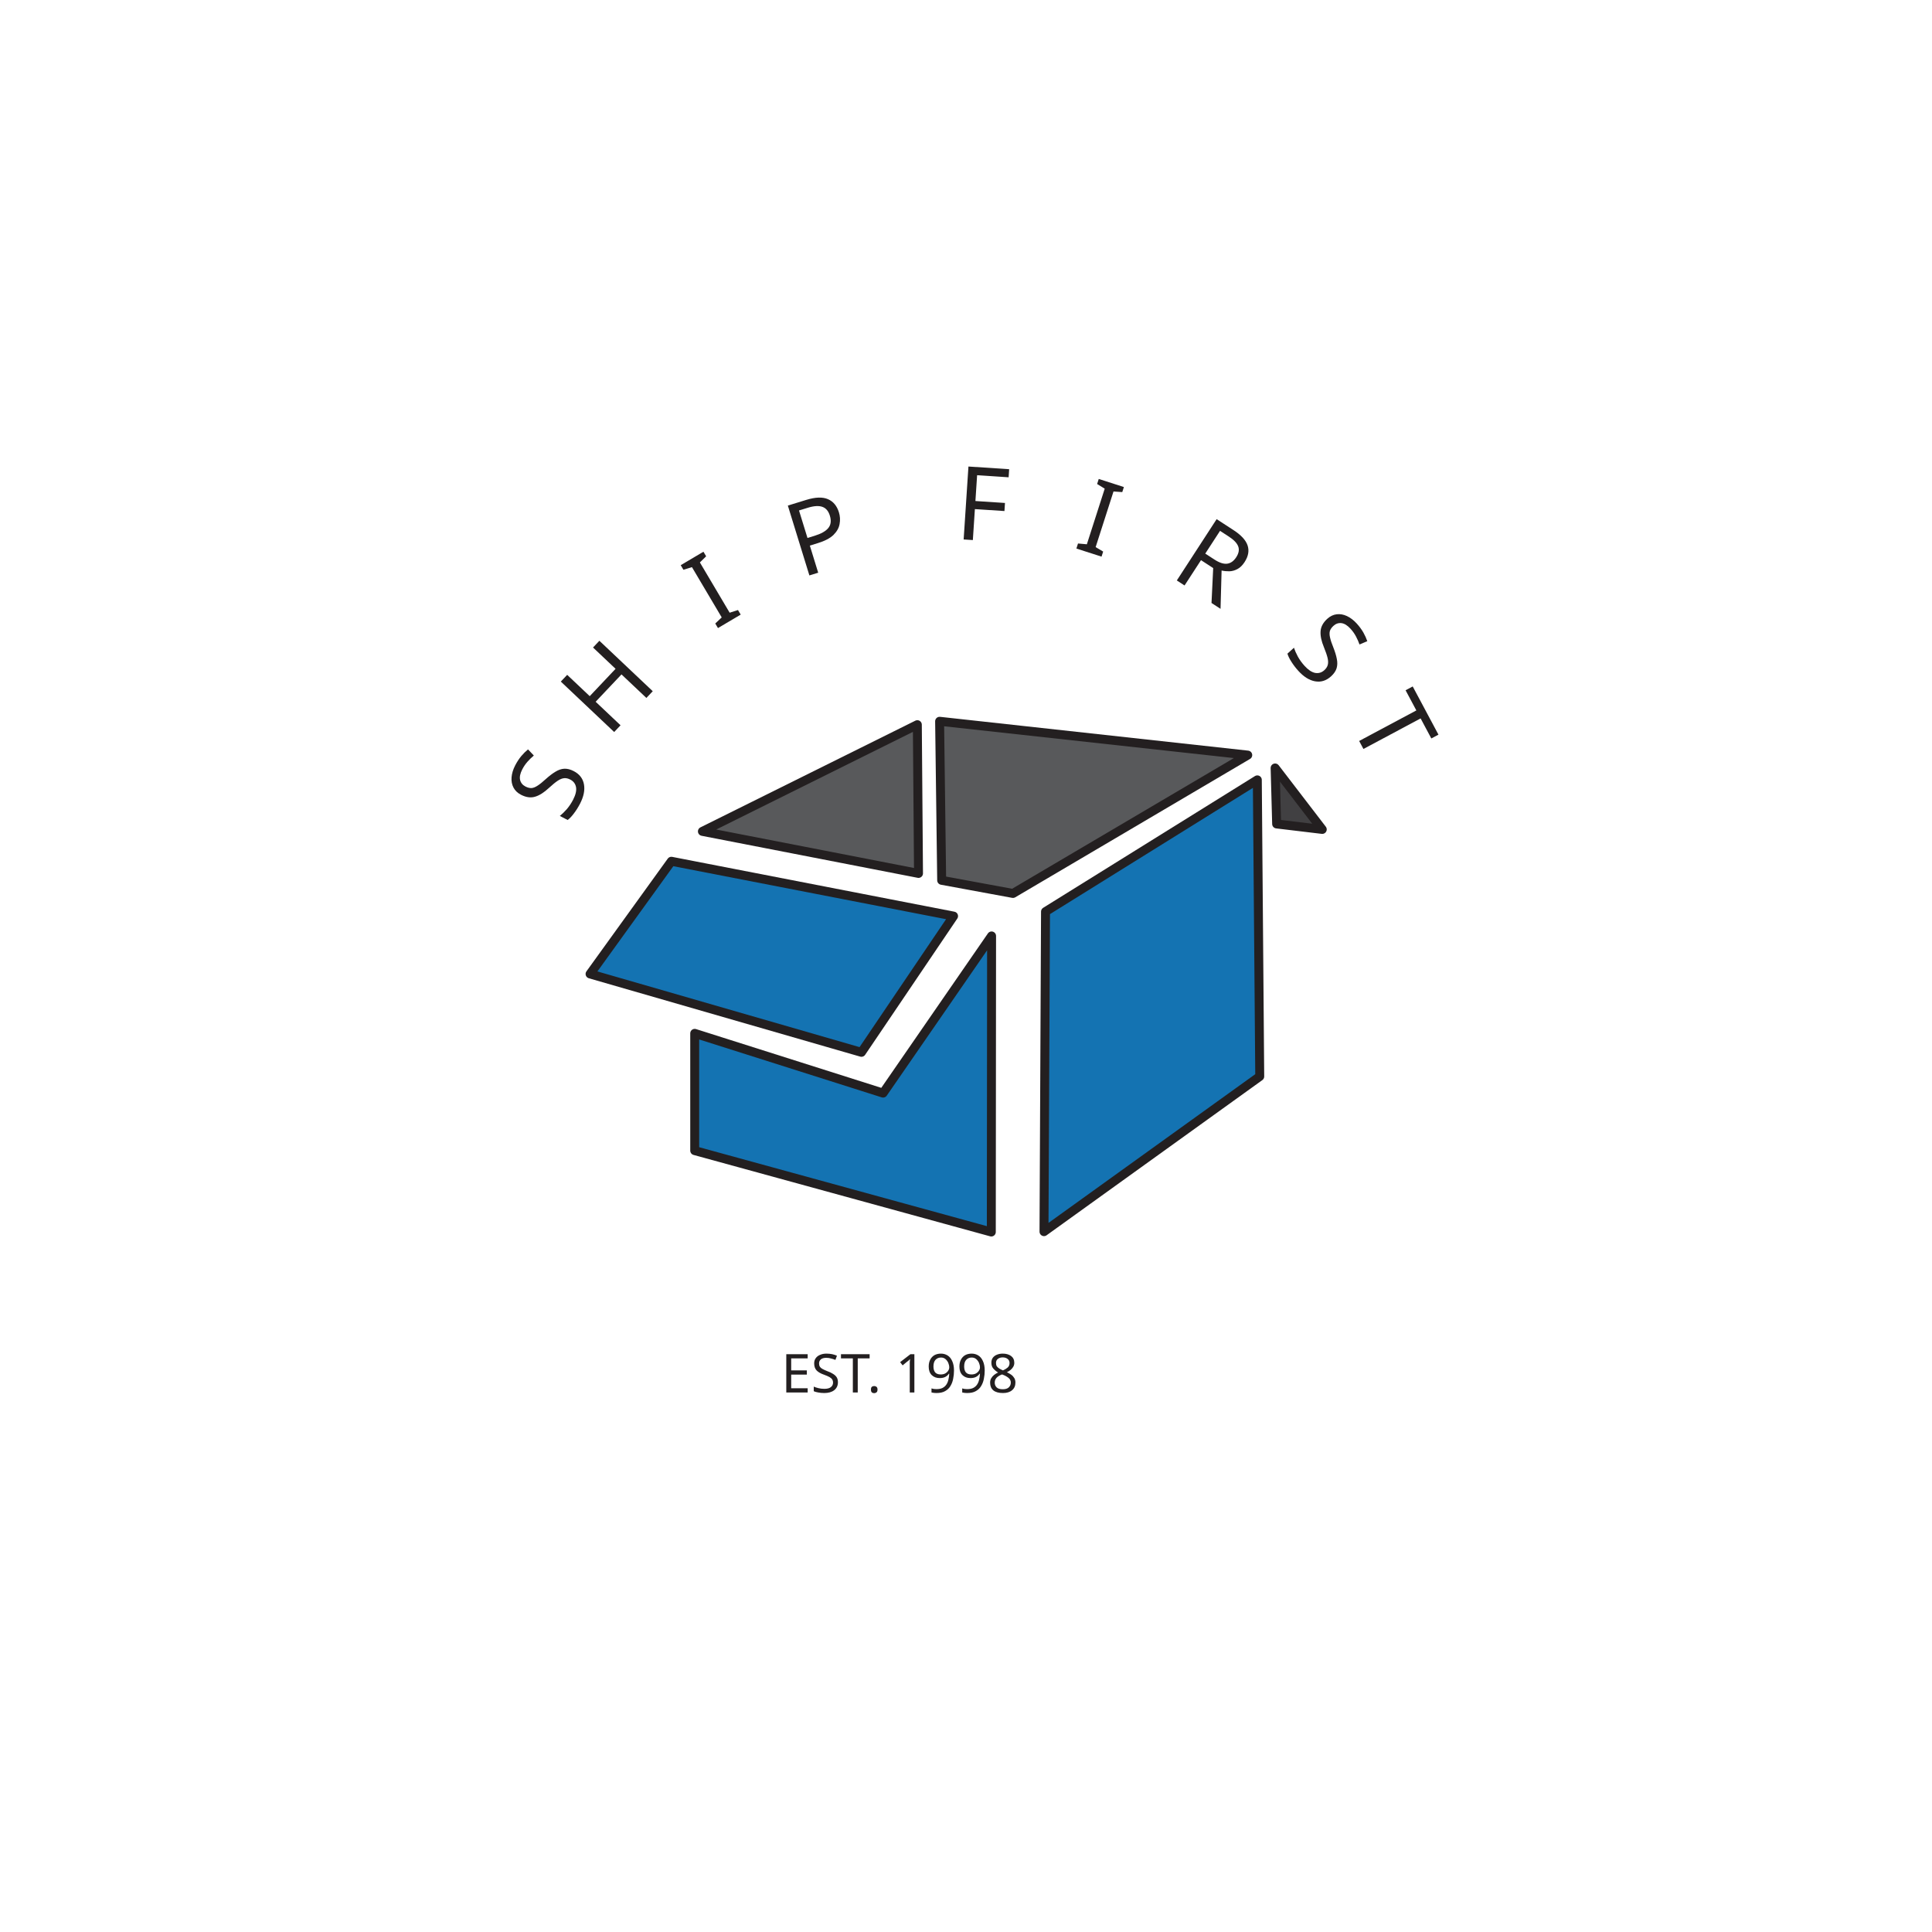
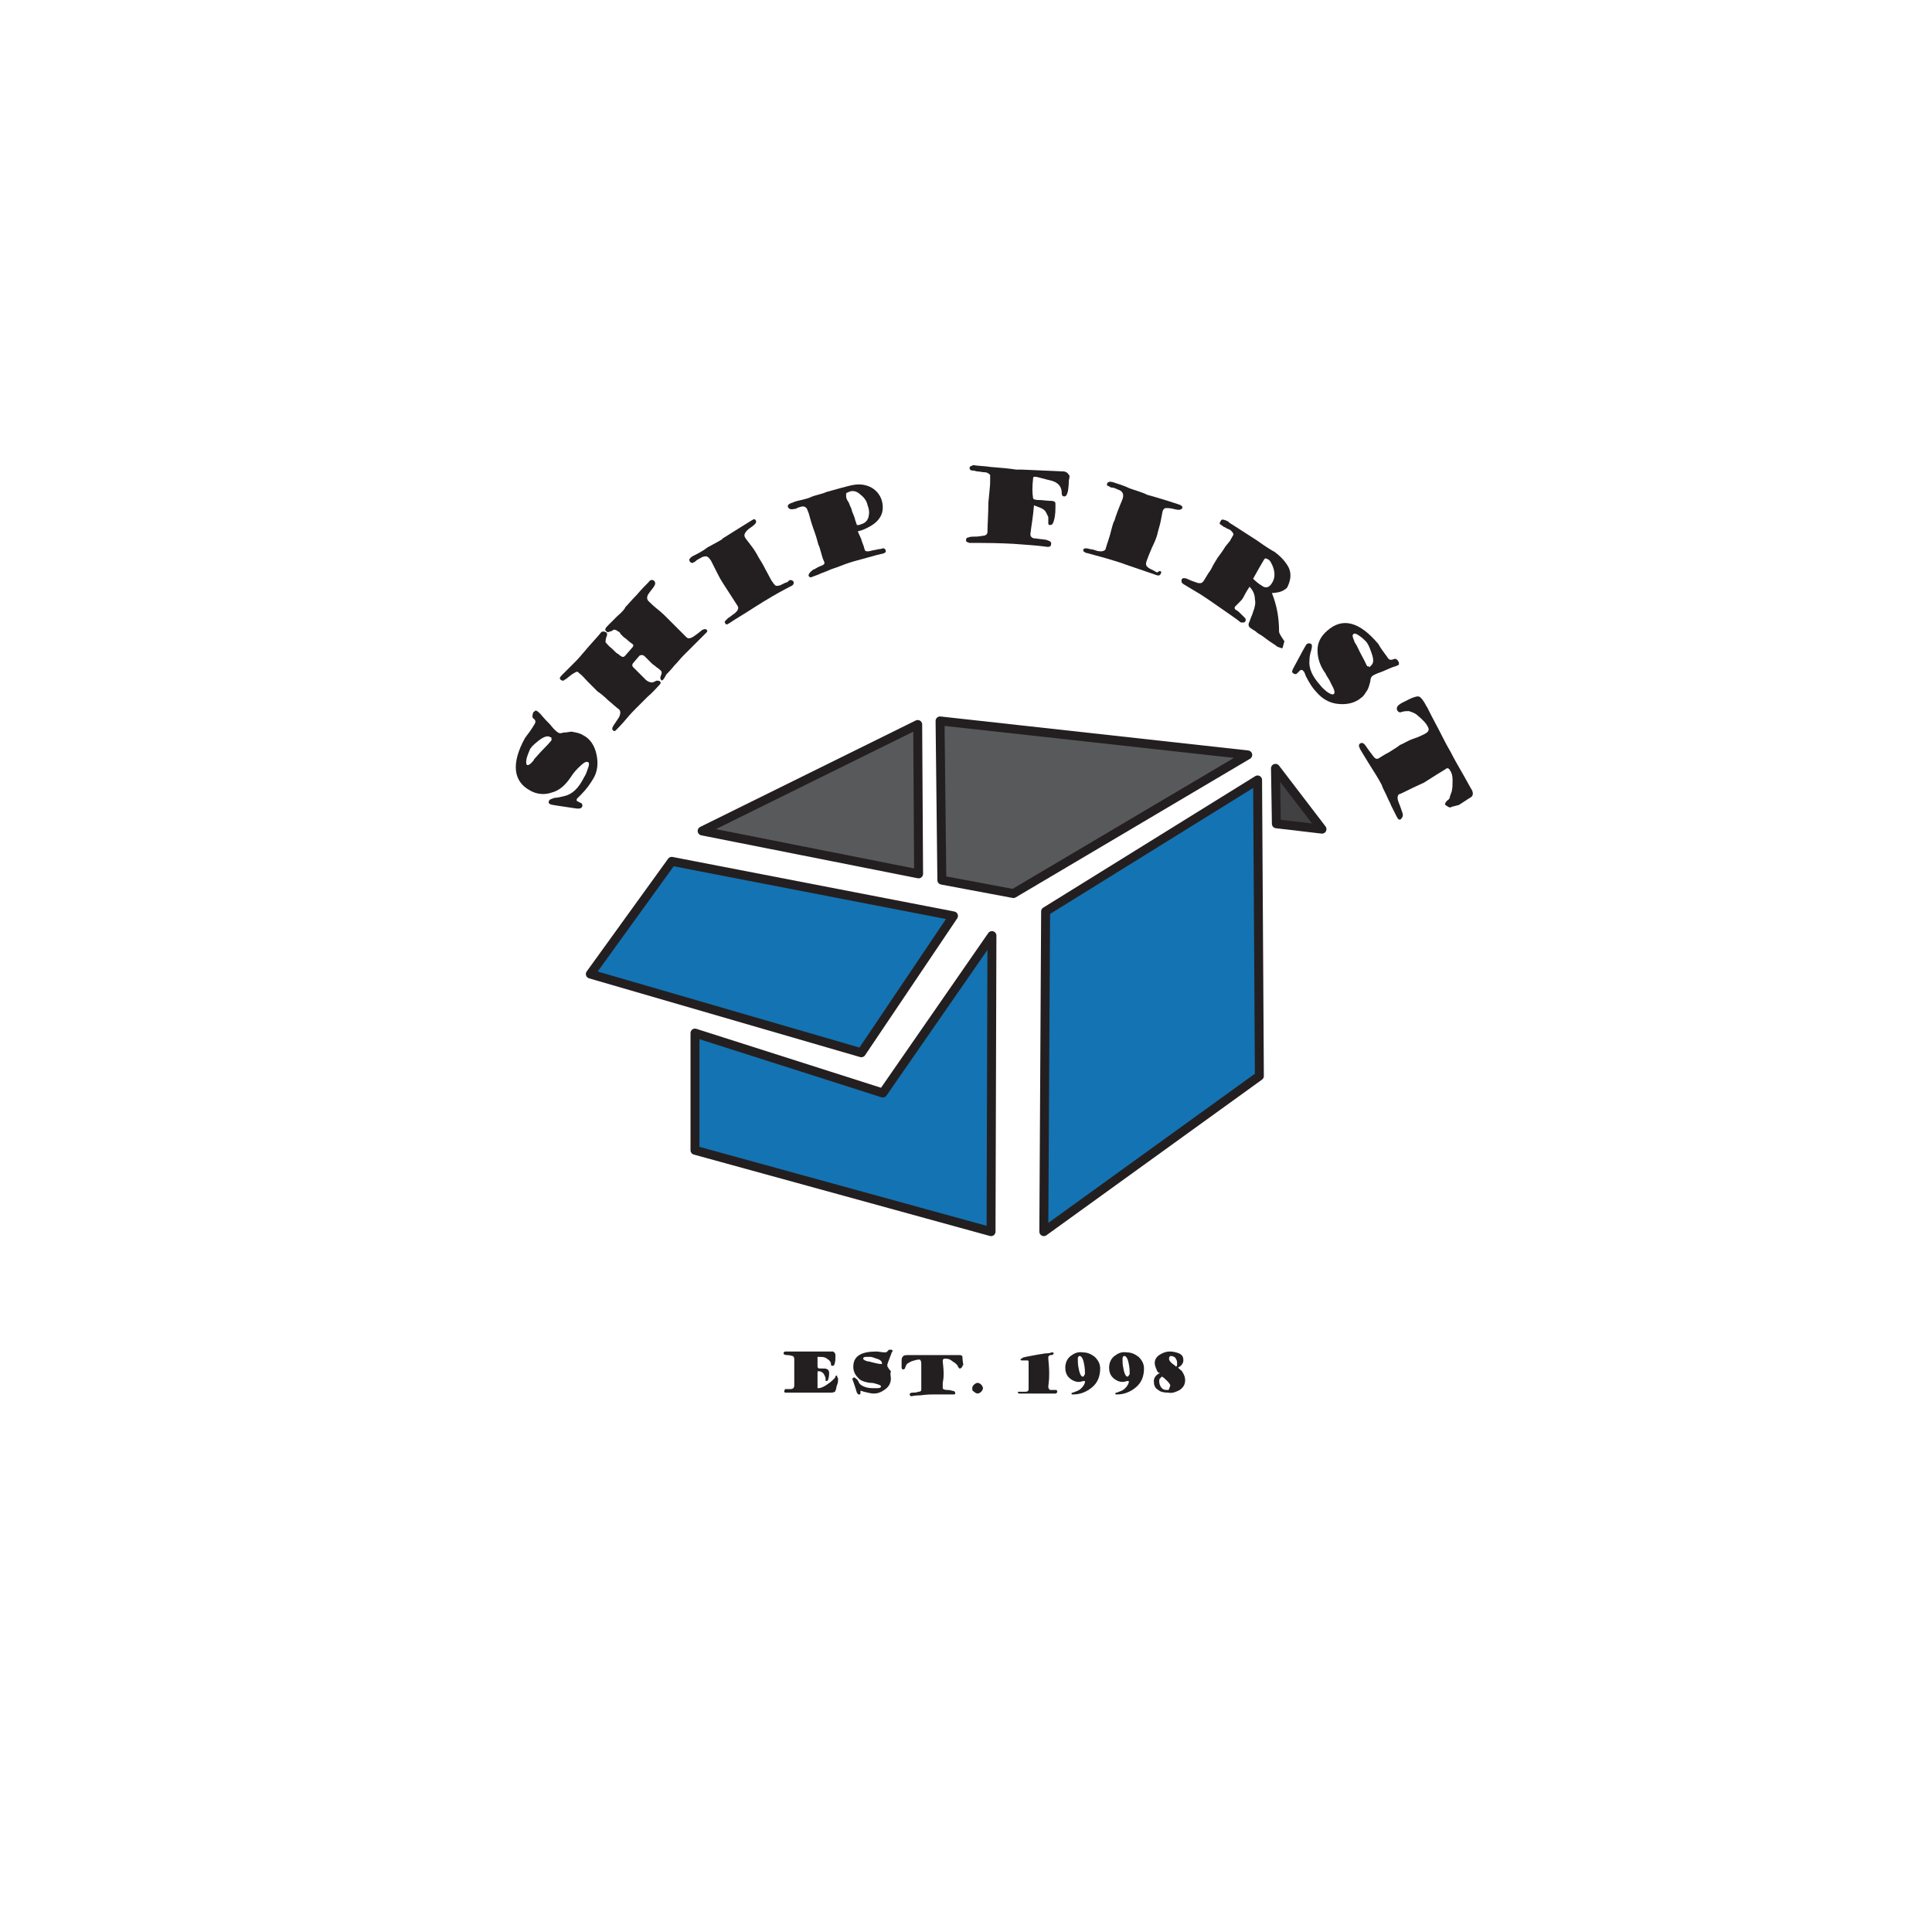
- <svg xmlns="http://www.w3.org/2000/svg" id="Layer_1" data-name="Layer 1" viewBox="0 0 216 216">
-   <defs>
-     <style>.cls-1{fill:#1473b2;}.cls-1,.cls-2,.cls-3{stroke:#231f20;stroke-linecap:round;stroke-linejoin:round;}.cls-2{fill:#58595b;}.cls-3{fill:#414042;}.cls-4{font-size:11.44px;}.cls-4,.cls-5{fill:#231f20;font-family:GoudyStout, Goudy Stout;}.cls-5{font-size:6px;}</style>
-   </defs>
-   <polygon class="cls-1" points="96.31 117.65 65.97 108.89 75.06 96.29 106.61 102.42 96.31 117.65" />
-   <polygon class="cls-1" points="98.73 122.21 110.86 104.64 110.83 137.74 77.67 128.64 77.67 115.53 98.73 122.21" />
-   <polygon class="cls-2" points="139.5 84.42 113.25 99.89 105.28 98.42 105.05 80.64 139.5 84.42" />
-   <polygon class="cls-2" points="102.69 97.65 78.53 92.95 102.56 81.02 102.69 97.65" />
-   <polygon class="cls-1" points="140.84 120.35 116.72 137.7 116.89 101.92 140.57 87.19 140.84 120.35" />
-   <polygon class="cls-3" points="147.83 92.73 142.73 92.12 142.56 85.86 147.83 92.73" />
-   <text class="cls-4" transform="matrix(0.46, -0.89, 0.89, 0.46, 63.45, 92.32)">S</text>
-   <text class="cls-4" transform="matrix(0.69, -0.73, 0.73, 0.69, 67.9, 82.65)">H</text>
-   <text class="cls-4" transform="translate(79.88 70.45) rotate(-30.64)">I</text>
-   <text class="cls-4" transform="translate(89.43 64.66) rotate(-17.14)">P</text>
-   <text class="cls-4" transform="translate(101.31 61.29) rotate(-6.88)"> </text>
-   <text class="cls-4" transform="translate(106.63 60.24) rotate(3.76)">F</text>
-   <text class="cls-4" transform="translate(119.91 61.19) rotate(17.81)">I</text>
-   <text class="cls-4" transform="translate(130.64 64.29) rotate(33.01)">R</text>
-   <text class="cls-4" transform="translate(143.34 72.84) rotate(47.77)">S</text>
-   <text class="cls-4" transform="matrix(0.47, 0.88, -0.88, 0.47, 150.7, 80.49)">T</text>
-   <text class="cls-5" transform="translate(87.33 155.68)">EST. 1998</text>
+ <svg xmlns="http://www.w3.org/2000/svg" version="1.1" id="Layer_1" x="0px" y="0px" viewBox="0 0 216 216" style="enable-background:new 0 0 216 216;" xml:space="preserve">
+   <style type="text/css">
+ 	.st0{fill:#1473B2;stroke:#231F20;stroke-linecap:round;stroke-linejoin:round;}
+ 	.st1{fill:#58595B;stroke:#231F20;stroke-linecap:round;stroke-linejoin:round;}
+ 	.st2{fill:#414042;stroke:#231F20;stroke-linecap:round;stroke-linejoin:round;}
+ 	.st3{enable-background:new    ;}
+ 	.st4{fill:#231F20;}
+ </style>
+   <polygon class="st0" points="96.3,117.7 66,108.9 75.1,96.3 106.6,102.4 " />
+   <polygon class="st0" points="98.7,122.2 110.9,104.6 110.8,137.7 77.7,128.6 77.7,115.5 " />
+   <polygon class="st1" points="139.5,84.4 113.3,99.9 105.3,98.4 105.1,80.6 " />
+   <polygon class="st1" points="102.7,97.7 78.5,92.9 102.6,81 " />
+   <polygon class="st0" points="140.8,120.3 116.7,137.7 116.9,101.9 140.6,87.2 " />
+   <polygon class="st2" points="147.8,92.7 142.7,92.1 142.6,85.9 " />
+   <g class="st3">
+     <path class="st4" d="M65.2,82.2c0.8,0.4,1.3,1.2,1.5,2.2c0.2,1,0.1,1.9-0.4,2.7c-0.3,0.5-0.7,1.1-1.3,1.7c-0.1,0.1-0.3,0.3-0.5,0.5   c0,0.1-0.1,0.2,0,0.2c0,0.1,0.1,0.1,0.1,0.1c0.3,0.2,0.5,0.2,0.4,0.2c0.1,0.1,0.2,0.3,0,0.5c-0.1,0.1-0.2,0.1-0.5,0.1   c-1.9-0.3-2.9-0.4-3-0.5c-0.2-0.1-0.2-0.2-0.1-0.4c0-0.1,0.3-0.2,0.6-0.3c0.3,0,0.7-0.1,1.1-0.2c0.9-0.2,1.6-0.9,2.2-2.1   c0.2-0.3,0.3-0.6,0.4-0.9c0.2-0.5,0.2-0.8,0-0.8c-0.2-0.1-0.5,0.1-1.1,0.7c-0.4,0.4-0.6,0.7-0.8,1c-0.6,0.9-1.3,1.5-2.1,1.7   c-0.8,0.3-1.7,0.2-2.4-0.2c-1.9-1-2.2-3-0.6-5.9c0.3-0.4,0.7-0.9,1.1-1.6c0.1-0.2,0.1-0.4-0.2-0.6c-0.1-0.1-0.1-0.3,0-0.6   c0-0.1,0.1-0.1,0.2-0.2c0.1-0.1,0.2-0.1,0.2,0c0.1,0,0.2,0.1,0.4,0.3c0.1,0.1,0.4,0.5,1.1,1.2c0.4,0.5,0.7,0.8,0.9,0.9   c0.1,0.1,0.3,0.1,0.6,0c0.4,0,0.7-0.1,0.9-0.1C64.5,81.9,64.9,82,65.2,82.2z M61.7,82.5l-0.2-0.1c-0.3-0.2-0.8,0-1.4,0.5   c-0.5,0.4-0.8,0.7-0.9,1c-0.1,0.2-0.2,0.5-0.3,0.8c-0.1,0.4-0.1,0.7,0,0.8c0.1,0.1,0.3,0,0.5-0.2c0.1-0.1,0.3-0.3,0.3-0.4   c0.2-0.2,0.6-0.7,1.2-1.3c0.6-0.6,0.8-0.9,0.8-0.9C61.6,82.6,61.6,82.6,61.7,82.5z" />
+   </g>
+   <g class="st3">
+     <path class="st4" d="M73.8,76.2c0.1,0.1,0.1,0.2-0.1,0.4c-0.3,0.3-0.7,0.8-1.3,1.3c-0.6,0.6-1,1-1.3,1.3c-0.2,0.2-0.6,0.6-1.1,1.2   c-0.5,0.6-0.9,1-1.1,1.2c-0.1,0.1-0.2,0.2-0.3,0.1c-0.2-0.1-0.2-0.3,0-0.6c0.2-0.3,0.4-0.6,0.6-0.9c0.2-0.4,0.2-0.7,0-0.9   c-0.3-0.2-0.7-0.6-1.2-1c-0.5-0.5-0.9-0.8-1.2-1c-0.2-0.2-0.5-0.5-1-1c-0.4-0.4-0.7-0.8-1-1c-0.1-0.1-0.2-0.2-0.3-0.2   c-0.1,0-0.2,0.1-0.4,0.2c-0.2,0.1-0.4,0.3-0.8,0.6c-0.2,0.1-0.3,0.2-0.3,0.2c-0.1,0-0.2,0-0.3-0.1c-0.2-0.1-0.1-0.3,0.1-0.5   c0.2-0.2,0.5-0.5,0.8-0.8s0.6-0.6,0.8-0.8c0.3-0.3,0.8-0.9,1.4-1.6c0.6-0.7,1.1-1.2,1.4-1.6c0.1-0.1,0.2-0.1,0.3-0.1   s0.2,0.1,0.3,0.1c0.1,0.1,0.1,0.3,0,0.5c-0.1,0.3-0.1,0.5-0.1,0.6c0.1,0.1,0.3,0.4,0.7,0.7c0.4,0.4,0.6,0.6,0.7,0.6   c0.2,0.2,0.4,0.3,0.4,0.3c0.2,0.1,0.3,0,0.4-0.1l0.7-0.8c0.2-0.2,0.3-0.4,0.1-0.5c-0.1-0.1-0.3-0.2-0.5-0.4   c-0.2-0.2-0.4-0.3-0.5-0.4c-0.1-0.1-0.2-0.2-0.3-0.3c-0.1-0.2-0.2-0.3-0.3-0.3c-0.2-0.2-0.4-0.2-0.5-0.2c-0.1,0.1-0.3,0.2-0.4,0.2   c-0.2,0.1-0.3,0.1-0.4,0c-0.1-0.1-0.2-0.2-0.1-0.3c0-0.1,0.1-0.2,0.3-0.4c0.1-0.1,0.4-0.4,1-1c0.6-0.5,0.9-0.9,0.9-1   c0.3-0.3,0.7-0.8,1.3-1.4c0.5-0.6,1-1.1,1.3-1.4c0.2-0.3,0.4-0.3,0.6-0.2c0.2,0.2,0.2,0.4,0,0.7c-0.2,0.3-0.4,0.5-0.6,0.8   c-0.2,0.3-0.2,0.6,0,0.8c0.2,0.2,0.5,0.5,1,0.9c0.5,0.4,0.8,0.7,1,0.9c0.2,0.2,0.6,0.6,1.1,1.1c0.5,0.5,0.8,0.8,1.1,1.1   c0.2,0.2,0.3,0.2,0.6,0.1c0.2-0.1,0.5-0.3,1-0.7c0.3-0.3,0.6-0.3,0.7-0.2c0.1,0.1,0.1,0.2,0,0.3c0,0-0.1,0.1-0.3,0.3   c-0.3,0.3-0.7,0.7-1.2,1.2c-0.5,0.5-0.9,0.9-1.2,1.2c-0.2,0.2-0.5,0.6-0.9,1c-0.4,0.5-0.7,0.8-0.9,1C74.2,76,74,76.2,73.9,76   c-0.1-0.1-0.1-0.3,0-0.5c0.1-0.2,0.1-0.4,0-0.5c-0.1-0.1-0.3-0.3-0.5-0.4c-0.2-0.2-0.4-0.3-0.5-0.4c-0.2-0.2-0.5-0.5-0.8-0.8   c-0.2-0.2-0.4-0.2-0.6-0.1L70.9,74c-0.2,0.2-0.3,0.4-0.1,0.6c0.1,0.1,0.3,0.3,0.6,0.6c0.2,0.2,0.5,0.5,0.8,0.8   c0.2,0.2,0.5,0.3,0.7,0.3c0.1,0,0.3-0.1,0.5-0.2C73.6,76.1,73.7,76.1,73.8,76.2z" />
+   </g>
+   <g class="st3">
+     <path class="st4" d="M88.7,65c0.1,0.2,0,0.4-0.2,0.5c-0.8,0.4-1.9,1-3.2,1.8c-0.5,0.3-1.1,0.7-1.9,1.2c-1,0.6-1.6,1-1.9,1.2   c-0.1,0-0.1,0.1-0.2,0.1c-0.1,0-0.2,0-0.2-0.1c-0.1-0.1-0.1-0.2,0-0.3c0,0,0.1-0.1,0.3-0.3c0.2-0.1,0.4-0.3,0.7-0.5   c0.4-0.3,0.5-0.6,0.4-0.8c-0.2-0.3-0.5-0.8-0.9-1.4c-0.4-0.6-0.7-1.1-0.9-1.4c-0.2-0.3-0.6-1.1-1.2-2.3c-0.2-0.3-0.3-0.4-0.5-0.5   c-0.2,0-0.4,0-0.7,0.2c-0.2,0.1-0.4,0.2-0.6,0.4c-0.2,0.1-0.3,0.2-0.4,0.1c-0.1,0-0.2-0.1-0.2-0.2c-0.1-0.1,0-0.3,0.3-0.5   c0.6-0.3,1.2-0.6,1.7-1c1.1-0.6,1.7-0.9,1.7-1c1.6-1,2.7-1.7,3.2-2c0.3-0.2,0.4-0.2,0.5,0c0.1,0.1,0,0.3-0.1,0.4   c0,0-0.2,0.2-0.5,0.4c-0.3,0.2-0.5,0.4-0.6,0.6c-0.1,0.2-0.1,0.3,0,0.5c0,0,0.2,0.3,0.6,0.8c0.4,0.5,0.7,1,0.9,1.4   c0.2,0.3,0.5,0.8,0.8,1.4c0.4,0.7,0.6,1.2,0.8,1.4c0.1,0.2,0.3,0.4,0.4,0.4c0.1,0,0.3,0,0.5-0.1c0,0,0.2-0.1,0.4-0.2   c0.2-0.1,0.4-0.1,0.4-0.2C88.3,64.8,88.5,64.8,88.7,65z" />
+   </g>
+   <g class="st3">
+     <path class="st4" d="M96.3,60.3c0,0.1,0.1,0.3,0.2,0.6c0.1,0.2,0.1,0.4,0.2,0.6c0,0.1,0.2,0.2,0.6,0.1c0.3-0.1,0.6-0.1,0.9-0.2   c0.3,0,0.5-0.1,0.5-0.1c0.2,0,0.3,0.1,0.3,0.2c0.1,0.2,0,0.3-0.3,0.4c-0.1,0-0.9,0.2-2.3,0.6c-0.3,0.1-0.8,0.2-1.4,0.4   c-0.3,0.1-0.6,0.2-1.1,0.4c-0.5,0.2-0.9,0.3-1.1,0.4c-0.2,0.1-0.5,0.2-1,0.4c-0.4,0.2-0.8,0.3-1,0.4c-0.2,0.1-0.4,0-0.4-0.2   c0-0.1,0.1-0.3,0.5-0.6c0.3-0.1,0.5-0.3,0.8-0.4c0.3-0.1,0.4-0.2,0.4-0.2c0.1-0.1,0.1-0.2,0-0.4c-0.1-0.2-0.2-0.5-0.3-0.9   c-0.1-0.4-0.2-0.7-0.3-0.9c-0.1-0.4-0.3-1.1-0.6-1.9s-0.4-1.5-0.6-1.9c-0.1-0.4-0.4-0.6-0.9-0.4c-0.1,0-0.2,0.1-0.3,0.1   c-0.1,0.1-0.2,0.1-0.3,0.1c-0.4,0.1-0.6,0-0.7-0.2c-0.1-0.2,0.1-0.4,0.5-0.5c0.2-0.1,0.5-0.2,1-0.3c0.4-0.1,0.8-0.2,1-0.3   c0.2-0.1,0.5-0.2,0.9-0.3c0.4-0.1,0.7-0.2,0.9-0.3c0.1,0,1-0.3,2.6-0.7c0.8-0.2,1.5-0.2,2.2,0.1c0.7,0.3,1.2,0.9,1.4,1.6   c0.2,0.8,0.1,1.5-0.4,2.1c-0.4,0.5-1.1,0.9-1.9,1.2c-0.1,0-0.3,0.1-0.4,0.1C96,59.6,96.1,59.9,96.3,60.3z M97,56.5   c-0.1-0.5-0.4-0.9-0.8-1.2c-0.4-0.4-0.9-0.5-1.3-0.3c-0.2,0.1-0.3,0.1-0.3,0.2c0,0,0,0.1,0,0.3c0,0.2,0.1,0.4,0.3,0.7   c0.1,0.3,0.2,0.5,0.3,0.7c0,0.1,0.1,0.4,0.2,0.6c0.1,0.3,0.2,0.5,0.2,0.6c0,0.1,0.1,0.2,0.1,0.3c0,0.1,0.1,0.2,0.1,0.3   c0.2,0,0.3,0,0.5-0.1c0.4-0.1,0.7-0.4,0.8-0.8C97.2,57.4,97.2,57,97,56.5z" />
+   </g>
+   <g class="st3">
+     <path class="st4" d="M119.5,53.7c0,0.1,0,0.5-0.1,1.2c-0.1,0.4-0.2,0.6-0.4,0.6c-0.2,0-0.3-0.1-0.3-0.4c0-0.7-0.4-1.2-1.3-1.4   c-0.5-0.1-0.7-0.2-0.8-0.2c-0.4-0.1-0.7-0.2-0.9-0.2c-0.1,0-0.2,0-0.2,0.2c-0.1,0.9-0.1,1.6,0,2.2c0,0.1,0.2,0.2,0.6,0.2   c0.5,0,0.9,0.1,1.5,0.1c0.2,0,0.4,0.1,0.4,0.3c0,0,0,0.2,0,0.5c0,0.7-0.1,1.2-0.2,1.5c-0.1,0.3-0.2,0.4-0.4,0.4   c-0.2,0-0.2-0.1-0.2-0.3c0-0.2,0-0.4,0-0.6c-0.2-0.4-0.3-0.7-0.5-0.8c-0.2-0.2-0.6-0.3-1.1-0.5c-0.1,1.3-0.3,2.3-0.4,3.2   c0,0.1,0,0.3,0.2,0.4c0.1,0.1,0.3,0.1,0.4,0.1c0.6,0.1,1.1,0.1,1.3,0.2c0.3,0.1,0.5,0.2,0.4,0.5c0,0.2-0.2,0.3-0.7,0.2   c-0.8-0.1-2-0.2-3.5-0.3c-0.2,0-1.5-0.1-3.8-0.1c-0.1,0-0.2,0-0.6,0c-0.3,0-0.5,0-0.5,0c-0.1,0-0.2-0.1-0.3-0.1   c-0.1-0.1-0.1-0.1-0.1-0.2c0-0.2,0.1-0.3,0.2-0.3c0.1,0,0.2-0.1,0.5-0.1c0.3,0,0.7,0,1.2-0.1c0.3,0,0.5-0.2,0.5-0.4   c0-0.9,0.1-2,0.1-3.3c0.1-1.1,0.2-1.9,0.2-2.3c0-0.4,0-0.7,0-0.8c-0.1-0.1-0.3-0.3-0.6-0.3c-0.3,0-0.6-0.1-0.9-0.1   c-0.3-0.1-0.5-0.1-0.6-0.1c-0.2-0.1-0.2-0.2-0.2-0.3c0-0.1,0.1-0.2,0.2-0.2c0.1,0,0.1-0.1,0.2-0.1c0.6,0.1,1.3,0.1,1.9,0.2   c1.3,0.1,2.3,0.2,2.9,0.3c0.2,0,0.4,0,0.6,0l4.6,0.2c0.4,0,0.6,0.2,0.7,0.4C119.6,53.1,119.6,53.3,119.5,53.7z" />
+   </g>
+   <g class="st3">
+     <path class="st4" d="M129.8,64.1c-0.1,0.2-0.2,0.3-0.5,0.2c-0.9-0.3-2-0.7-3.5-1.2c-0.5-0.2-1.2-0.4-2.2-0.7   c-1.1-0.3-1.8-0.5-2.2-0.6c-0.1,0-0.1-0.1-0.2-0.1c-0.1-0.1-0.1-0.2-0.1-0.2c0-0.1,0.1-0.2,0.3-0.2c0,0,0.2,0,0.5,0.1   c0.2,0,0.5,0.1,0.8,0.2c0.5,0.1,0.8,0,0.9-0.2c0.1-0.4,0.3-0.9,0.5-1.6c0.2-0.7,0.3-1.3,0.5-1.6c0.1-0.4,0.4-1.2,0.9-2.4   c0.1-0.3,0.1-0.5,0-0.7c-0.1-0.2-0.3-0.3-0.6-0.4c-0.2-0.1-0.4-0.2-0.7-0.2c-0.2-0.1-0.3-0.2-0.4-0.2c-0.1-0.1,0-0.2,0-0.3   c0.1-0.1,0.2-0.2,0.6-0.1c0.6,0.2,1.3,0.4,1.9,0.7c1.2,0.4,1.8,0.6,1.9,0.7c1.8,0.5,3,0.9,3.6,1.1c0.3,0.1,0.4,0.2,0.4,0.4   c-0.1,0.1-0.2,0.2-0.4,0.2c0,0-0.2,0-0.6-0.1c-0.4-0.1-0.7-0.1-0.8-0.1c-0.2,0-0.3,0.1-0.4,0.3c0,0-0.1,0.4-0.2,1   c-0.1,0.6-0.3,1.1-0.4,1.6c-0.1,0.4-0.3,0.9-0.6,1.5c-0.3,0.7-0.5,1.2-0.6,1.5c-0.1,0.3-0.1,0.4,0,0.6c0.1,0.1,0.2,0.2,0.4,0.3   c0,0,0.2,0.1,0.4,0.2c0.2,0.1,0.3,0.2,0.4,0.2C129.7,63.7,129.9,63.9,129.8,64.1z" />
+   </g>
+   <g class="st3">
+     <path class="st4" d="M143.4,72.4c0,0.1-0.1,0.1-0.3,0c-0.1,0-0.2-0.1-0.3-0.1c-0.2-0.2-0.6-0.4-1-0.7c-0.4-0.3-0.8-0.6-1-0.7   c0,0-0.2-0.1-0.4-0.3c-0.3-0.2-0.5-0.3-0.6-0.4c-0.2-0.1-0.3-0.4-0.1-0.7c0.1-0.4,0.3-0.7,0.4-1.1c0.2-0.5,0.3-1,0.2-1.4   c0-0.5-0.2-1-0.6-1.4c-0.4,0.6-0.6,1-0.7,1.2c-0.1,0.2-0.3,0.4-0.5,0.6c-0.1,0.1-0.3,0.3-0.4,0.4c-0.1,0.1-0.1,0.3,0.1,0.4   c0.2,0.1,0.4,0.3,0.6,0.5c0.2,0.2,0.3,0.3,0.4,0.4c0.1,0.1,0.1,0.3,0,0.4c-0.1,0.1-0.1,0.1-0.3,0.1c-0.1,0-0.2,0-0.3-0.1   c-0.2-0.2-1.4-1-3.4-2.4c-0.3-0.2-0.6-0.4-0.9-0.6c-0.7-0.4-1.3-0.8-2-1.2c-0.1-0.1-0.1-0.1-0.2-0.2c0-0.1,0-0.2,0-0.3   c0.1-0.2,0.3-0.2,0.6-0.1c0.4,0.2,0.7,0.3,1,0.4c0.2,0.1,0.4,0.1,0.5,0.1c0.1,0,0.3-0.1,0.4-0.3c0.2-0.3,0.4-0.7,0.7-1.1   c0.2-0.3,0.3-0.6,0.5-0.9c0.1-0.2,0.2-0.3,0.3-0.5c0.3-0.4,0.6-0.8,0.9-1.3c0.4-0.5,0.6-0.7,0.6-0.8c0.2-0.3,0.2-0.4,0.3-0.5   c0-0.2-0.1-0.3-0.3-0.5c0,0-0.1-0.1-0.4-0.2c-0.2-0.1-0.3-0.2-0.4-0.2c-0.2-0.2-0.3-0.2-0.4-0.3c-0.1-0.1,0-0.2,0.1-0.4   c0.1-0.2,0.4-0.1,0.8,0.1c0.1,0.1,0.2,0.2,0.4,0.3c0.3,0.2,0.8,0.5,1.4,0.9c0.6,0.4,1.1,0.7,1.4,0.9c1.1,0.8,1.8,1.2,2,1.3   c0.8,0.6,1.3,1.2,1.6,1.8c0.3,0.7,0.2,1.4-0.2,2.2c-0.2,0.2-0.5,0.4-0.9,0.5c-0.1,0-0.4,0.1-0.8,0.1c0.6,1.5,0.8,2.9,0.8,4.3   c0,0.2,0.2,0.5,0.6,1.1C143.5,72,143.5,72.1,143.4,72.4z M142.2,65.2c0.4-0.6,0.4-1.4-0.1-2.3c-0.1-0.2-0.2-0.3-0.4-0.4   s-0.3-0.1-0.4,0.1c-0.3,0.5-0.7,1.2-1.2,2.1c0.2,0.2,0.5,0.5,1,0.8C141.5,65.8,141.9,65.7,142.2,65.2z" />
+   </g>
+   <g class="st3">
+     <path class="st4" d="M152.2,78c-0.7,0.6-1.6,0.8-2.6,0.7c-1-0.1-1.8-0.6-2.4-1.3c-0.4-0.4-0.8-1-1.2-1.8c-0.1-0.2-0.1-0.4-0.3-0.6   c-0.1-0.1-0.1-0.1-0.2-0.1c-0.1,0-0.1,0-0.2,0.1c-0.3,0.3-0.4,0.4-0.3,0.3c-0.1,0.1-0.3,0.1-0.5-0.1c-0.1-0.1,0-0.3,0.1-0.5   c0.9-1.7,1.4-2.6,1.5-2.7c0.2-0.1,0.3-0.1,0.5,0c0.1,0.1,0.1,0.3,0,0.7c-0.1,0.3-0.2,0.7-0.2,1.1c-0.1,0.9,0.3,1.8,1.2,2.8   c0.2,0.3,0.5,0.5,0.7,0.7c0.4,0.3,0.7,0.4,0.8,0.3c0.2-0.1,0.1-0.5-0.3-1.2c-0.2-0.5-0.5-0.8-0.6-1.1c-0.6-0.8-0.9-1.7-0.9-2.6   c0-0.9,0.4-1.6,1.1-2.2c1.7-1.5,3.6-1,5.7,1.5c0.2,0.4,0.6,0.9,1.1,1.6c0.1,0.2,0.4,0.2,0.6,0.1c0.2-0.1,0.4,0,0.5,0.2   c0,0,0.1,0.1,0.1,0.2c0,0.1,0,0.2,0,0.2c-0.1,0.1-0.2,0.1-0.4,0.2c-0.1,0-0.6,0.2-1.5,0.6c-0.6,0.2-1,0.4-1.1,0.5   c-0.1,0.1-0.2,0.3-0.2,0.6c-0.1,0.4-0.2,0.7-0.3,0.9C152.7,77.4,152.5,77.8,152.2,78z M153.1,74.6l0.2-0.2c0.3-0.3,0.3-0.7,0-1.5   c-0.2-0.6-0.4-1-0.6-1.2c-0.2-0.2-0.4-0.4-0.7-0.6c-0.4-0.3-0.6-0.3-0.7-0.2c-0.1,0.1-0.1,0.2,0,0.5c0.1,0.2,0.1,0.3,0.2,0.5   c0.2,0.2,0.4,0.8,0.8,1.5c0.4,0.7,0.5,1.1,0.6,1.1C153,74.5,153.1,74.5,153.1,74.6z" />
+   </g>
+   <g class="st3">
+     <path class="st4" d="M162.3,90.2c-0.1,0.1-0.2,0.1-0.4,0c-0.1-0.1-0.2-0.1-0.3-0.2c-0.1-0.1,0-0.3,0.2-0.5c0.2-0.1,0.3-0.3,0.3-0.4   c0-0.1,0.1-0.3,0.2-0.6c0.1-0.4,0.1-0.8,0.1-1.3c0-0.5-0.1-0.8-0.3-1.1c-0.1-0.2-0.3-0.3-0.5-0.1c-0.5,0.3-1.3,0.8-2.4,1.5   c-0.4,0.2-0.9,0.4-1.7,0.8c-0.6,0.3-1,0.5-1.1,0.5c-0.2,0.2-0.2,0.5,0,1c0.1,0.2,0.2,0.5,0.4,1.1c0.1,0.3,0,0.5-0.2,0.7   c-0.2,0.1-0.3,0-0.5-0.4c0,0-0.1-0.2-0.3-0.6c-0.2-0.4-0.3-0.6-0.3-0.6c0-0.1-0.2-0.4-0.5-1.1c-0.3-0.6-0.5-1-0.5-1.1   c-0.3-0.6-0.8-1.4-1.5-2.5c-0.6-1-1-1.6-1-1.7c-0.1-0.2-0.1-0.4,0.1-0.5c0.2-0.1,0.4,0,0.6,0.3c0.2,0.3,0.4,0.6,0.8,1.1   c0.2,0.3,0.4,0.4,0.6,0.3c0.2-0.1,0.6-0.4,1.2-0.7c0.6-0.4,1-0.6,1.2-0.8c0.5-0.2,0.9-0.5,1.5-0.7c0.6-0.2,1-0.4,1.2-0.5   c0.4-0.2,0.6-0.4,0.5-0.7c-0.2-0.5-0.6-0.9-1.2-1.4c-0.3-0.3-0.7-0.4-1-0.5c-0.2,0-0.5,0-0.8,0.1c-0.2,0.1-0.4,0-0.5-0.2   c-0.1-0.3,0-0.5,0.5-0.8l1-0.5c0.5-0.2,0.8-0.3,1-0.2c0.2,0.1,0.5,0.5,0.8,1.1c0-0.1,0.3,0.6,1,1.9c0.6,1.1,1.1,2.2,1.7,3.2   c0.3,0.6,0.8,1.5,1.5,2.7c0.6,1.1,0.9,1.6,0.9,1.6c0.1,0.3,0.1,0.5-0.1,0.7c0,0-0.5,0.3-1.4,0.9L162.3,90.2z" />
+   </g>
+   <g class="st3">
+     <path class="st4" d="M93.7,154.1c0,0.2,0,0.5-0.1,0.7c-0.1,0.2-0.1,0.5-0.2,0.7c0,0.1-0.2,0.2-0.5,0.2c-0.2,0-0.5,0-1,0s-0.8,0-1,0   c-1,0-1.8,0-2.4,0l-0.7,0c0,0-0.1,0-0.1-0.1c0,0-0.1-0.1,0-0.1c0-0.1,0-0.1,0.1-0.2c0,0,0.1,0,0.2,0c0.1,0,0.2,0,0.4,0   c0.3,0,0.4-0.2,0.4-0.4c0-0.1,0-0.3,0-0.8c0-0.3,0-0.6,0-0.9c0,0,0-0.2,0-0.6s0-0.6,0-0.7c0-0.1-0.1-0.3-0.2-0.3   c-0.1,0-0.2-0.1-0.6-0.1c-0.3,0-0.4-0.1-0.4-0.2c0-0.1,0.1-0.2,0.2-0.2c0,0,0.2,0,0.7,0c0.5,0,1.1,0,1.7,0c0.8,0,1.4,0,1.8,0   c0.4,0,0.8,0,1.1,0c0.1,0,0.2,0.1,0.3,0.3c0,0.1,0,0.2,0,0.4c0,0.2,0,0.4-0.1,0.7c0,0.1-0.1,0.2-0.2,0.2c0,0-0.1,0-0.1,0   s-0.1-0.1-0.1-0.1c0-0.1,0-0.1,0-0.2c-0.1-0.3-0.3-0.4-0.6-0.6c-0.2-0.1-0.5-0.1-0.8-0.1c0,0-0.1,0-0.1,0s0,0.1,0,0.1   c0,0.1,0,0.2,0,0.4c0,0.3,0,0.5,0,0.6c0,0.1,0.1,0.2,0.2,0.2c0,0,0.1,0,0.2,0s0.2,0,0.2,0c0.2,0,0.4,0,0.5,0.1   c0.1,0,0.2,0.2,0.2,0.4c0,0.1,0,0.4-0.1,0.7c0,0.1-0.1,0.2-0.2,0.2c-0.1,0-0.1,0-0.1-0.1c0,0,0-0.1,0-0.1c0-0.1,0-0.1,0-0.1   c0-0.1-0.1-0.3-0.2-0.5c-0.2-0.2-0.3-0.3-0.6-0.3c0,0-0.1,0-0.1,0.1c0,0.2,0,0.6,0,1c0,0.5,0,0.7,0,0.7c0,0.1,0,0.1,0.1,0.1   c0.3,0,0.7-0.2,1.1-0.5c0.3-0.2,0.5-0.4,0.7-0.6c0,0,0.1-0.1,0.1-0.2s0.1-0.1,0.1-0.1c0.1,0,0.1,0,0.1,0.1   C93.6,154,93.7,154.1,93.7,154.1z" />
+     <path class="st4" d="M99.6,154.1c0,0.5-0.2,0.9-0.6,1.2c-0.4,0.3-0.8,0.5-1.3,0.5c-0.3,0-0.7-0.1-1.1-0.2c-0.1,0-0.2-0.1-0.3-0.1   c-0.1,0-0.1,0-0.1,0c0,0,0,0.1,0,0.1c0,0.2,0,0.3,0,0.2c0,0.1-0.1,0.1-0.2,0.1c-0.1,0-0.1-0.1-0.2-0.2c-0.3-1-0.5-1.5-0.5-1.5   c0-0.1,0.1-0.2,0.2-0.2c0.1,0,0.1,0.1,0.3,0.2c0.1,0.1,0.2,0.3,0.3,0.5c0.3,0.3,0.8,0.5,1.5,0.5c0.2,0,0.4,0,0.5,0   c0.3,0,0.4-0.1,0.4-0.2c0-0.1-0.2-0.2-0.6-0.3c-0.3-0.1-0.5-0.1-0.7-0.1c-0.5-0.1-1-0.2-1.3-0.6c-0.3-0.3-0.5-0.7-0.5-1.2   c0-1.2,0.9-1.7,2.6-1.7c0.2,0,0.6,0.1,1,0.1c0.1,0,0.2-0.1,0.3-0.2c0-0.1,0.1-0.1,0.3-0.1c0,0,0.1,0,0.1,0s0.1,0.1,0.1,0.1   c0,0,0,0.1-0.1,0.2c0,0-0.1,0.3-0.3,0.8c-0.1,0.3-0.2,0.5-0.2,0.6c0,0.1,0,0.2,0.1,0.3c0.1,0.2,0.2,0.3,0.3,0.4   C99.5,153.7,99.6,153.9,99.6,154.1z M98.6,152.5l0-0.1c0-0.2-0.2-0.4-0.6-0.5c-0.3-0.1-0.5-0.2-0.7-0.2c-0.1,0-0.3,0-0.5,0   c-0.2,0-0.3,0.1-0.3,0.2c0,0.1,0.1,0.1,0.2,0.2c0.1,0,0.2,0.1,0.3,0.1c0.2,0,0.4,0.1,0.9,0.2C98.3,152.5,98.5,152.5,98.6,152.5   C98.5,152.5,98.5,152.5,98.6,152.5z" />
+     <path class="st4" d="M107.6,152.7c0,0.1,0,0.1-0.1,0.2c-0.1,0.1-0.1,0.1-0.2,0.1c-0.1,0-0.1-0.1-0.2-0.2c0-0.1-0.1-0.2-0.1-0.2   c0,0-0.1-0.1-0.2-0.2c-0.2-0.1-0.4-0.3-0.6-0.4s-0.4-0.1-0.6-0.1c-0.1,0-0.2,0.1-0.2,0.2c0,0.3,0.1,0.8,0.1,1.5c0,0.2,0,0.5-0.1,1   c0,0.4,0,0.6,0,0.6c0,0.1,0.2,0.2,0.5,0.2c0.1,0,0.3,0,0.6,0.1c0.2,0,0.3,0.1,0.3,0.3c0,0.1-0.1,0.1-0.3,0.1c0,0-0.1,0-0.3,0   c-0.2,0-0.3,0-0.4,0c0,0-0.3,0-0.7,0c-0.4,0-0.6,0-0.7,0c-0.3,0-0.8,0-1.5,0.1c-0.6,0-1,0.1-1,0.1c-0.1,0-0.2-0.1-0.2-0.2   c0-0.1,0.1-0.2,0.3-0.2c0.2,0,0.4,0,0.7-0.1c0.2,0,0.3-0.1,0.3-0.2c0-0.1,0-0.4,0-0.7c0-0.4,0-0.6,0-0.8c0-0.3,0-0.6,0-0.8   c0-0.3,0-0.6,0-0.7c0-0.2-0.1-0.4-0.2-0.4c-0.3,0-0.6,0.1-0.9,0.2c-0.2,0.1-0.4,0.2-0.5,0.3c-0.1,0.1-0.1,0.2-0.2,0.4   c0,0.1-0.1,0.2-0.2,0.2c-0.2,0-0.2-0.1-0.2-0.4l0-0.6c0-0.3,0.1-0.4,0.2-0.5s0.3-0.1,0.7-0.1c0,0,0.3,0,1.1,0c0.7,0,1.3,0,1.9,0   c0.4,0,0.9,0,1.6,0c0.7,0,1,0,1,0c0.2,0,0.3,0.1,0.3,0.2c0,0,0,0.3,0.1,0.9L107.6,152.7z" />
+     <path class="st4" d="M108.7,155.2c0-0.2,0.1-0.3,0.2-0.4c0.1-0.1,0.3-0.2,0.4-0.2s0.3,0.1,0.4,0.2c0.1,0.1,0.2,0.3,0.2,0.4   s-0.1,0.3-0.2,0.4c-0.1,0.1-0.3,0.2-0.4,0.2s-0.3-0.1-0.4-0.2C108.7,155.5,108.7,155.4,108.7,155.2z" />
+     <path class="st4" d="M118.2,155.6c0,0.1-0.1,0.2-0.2,0.2c-0.4,0-1.1,0-1.8,0c-0.3,0-0.6,0-1.1,0c-0.5,0-0.9,0-1.1,0   c0,0-0.1,0-0.1,0c0,0-0.1-0.1-0.1-0.1c0-0.1,0-0.1,0.1-0.1c0,0,0.1,0,0.2,0c0.1,0,0.3,0,0.5,0c0.3,0,0.4-0.1,0.4-0.3   c0-0.2,0-0.5,0-0.8c0-0.3,0-0.6,0-0.8c0-0.1,0-0.5,0-1.2c0-0.2,0-0.2,0-0.3c0-0.1-0.1-0.1-0.2-0.1c0,0-0.1,0-0.2,0s-0.2,0-0.2,0   c-0.2,0-0.3,0-0.3-0.1c0,0,0-0.1,0.1-0.1c0.1,0,0.1-0.1,0.1-0.1c0,0,0.3-0.1,0.9-0.2c0.6-0.1,1-0.2,1.1-0.2c0.2,0,0.4-0.1,0.8-0.1   c0.3,0,0.4-0.1,0.5-0.1c0.1,0,0.2,0,0.2,0.1c0,0.1-0.1,0.2-0.3,0.2c-0.1,0-0.2,0-0.2,0.1c-0.1,0-0.1,0.1-0.1,0.2   c0,0.3,0.1,0.9,0.1,1.7c0,0.3,0,0.8-0.1,1.5c0,0.1,0,0.2,0.1,0.3c0,0.1,0.1,0.1,0.3,0.1c0,0,0.1,0,0.2,0s0.2,0,0.2,0   C118.1,155.4,118.2,155.4,118.2,155.6z" />
+     <path class="st4" d="M119.7,151.6c0.4-0.3,0.8-0.5,1.4-0.4c0.5,0,0.9,0.2,1.3,0.5c0.4,0.4,0.6,0.8,0.6,1.3c0,0.9-0.3,1.6-0.9,2.1   c-0.6,0.5-1.3,0.8-2.1,0.8c-0.2,0-0.2,0-0.2-0.1c0-0.1,0.1-0.1,0.1-0.1c0,0,0.1,0,0.3-0.1c0.3-0.1,0.5-0.2,0.7-0.4   c0.2-0.2,0.4-0.5,0.4-0.7c0,0,0-0.1,0-0.1c0,0-0.1,0-0.1,0c-0.1,0-0.1,0-0.1,0c-0.3,0.1-0.4,0.1-0.5,0.1c-0.4,0-0.8-0.2-1.1-0.5   c-0.3-0.3-0.4-0.7-0.4-1.1C119.1,152.4,119.3,151.9,119.7,151.6z M121.2,153.8c0-0.1,0.1-0.1,0.1-0.2c0-0.3,0-0.6-0.1-1.1   c-0.1-0.6-0.3-0.9-0.5-0.9c-0.1,0-0.2,0.1-0.2,0.3c0,0.3,0,0.7,0.1,1.1c0.1,0.6,0.3,0.9,0.4,0.9   C121.1,153.9,121.2,153.9,121.2,153.8z" />
+     <path class="st4" d="M124.6,151.6c0.4-0.3,0.8-0.5,1.4-0.4c0.5,0,0.9,0.2,1.3,0.5c0.4,0.4,0.6,0.8,0.6,1.3c0,0.9-0.3,1.6-0.9,2.1   c-0.6,0.5-1.3,0.8-2.1,0.8c-0.2,0-0.2,0-0.2-0.1c0-0.1,0.1-0.1,0.1-0.1c0,0,0.1,0,0.3-0.1c0.3-0.1,0.5-0.2,0.7-0.4   c0.2-0.2,0.4-0.5,0.4-0.7c0,0,0-0.1,0-0.1c0,0-0.1,0-0.1,0c-0.1,0-0.1,0-0.1,0c-0.3,0.1-0.4,0.1-0.5,0.1c-0.4,0-0.8-0.2-1.1-0.5   c-0.3-0.3-0.4-0.7-0.4-1.1C124,152.4,124.2,151.9,124.6,151.6z M126.2,153.8c0-0.1,0.1-0.1,0.1-0.2c0-0.3,0-0.6-0.1-1.1   c-0.1-0.6-0.3-0.9-0.5-0.9c-0.1,0-0.2,0.1-0.2,0.3c0,0.3,0,0.7,0.1,1.1c0.1,0.6,0.3,0.9,0.4,0.9   C126.1,153.9,126.1,153.9,126.2,153.8z" />
+     <path class="st4" d="M129.3,153.1c-0.1-0.2-0.2-0.5-0.2-0.7c0-0.4,0.2-0.7,0.5-0.9c0.3-0.2,0.7-0.4,1.2-0.4c0.4,0,0.7,0.1,1,0.2   c0.4,0.2,0.5,0.4,0.5,0.8c0,0.3-0.2,0.6-0.6,0.8c0.3,0.3,0.5,0.4,0.5,0.5c0.2,0.3,0.3,0.6,0.3,0.9c0,0.5-0.2,0.8-0.6,1.1   c-0.4,0.2-0.8,0.4-1.3,0.3c-0.5,0-0.9-0.1-1.1-0.3c-0.4-0.2-0.5-0.6-0.5-1c0-0.3,0.2-0.7,0.7-0.9   C129.5,153.5,129.4,153.4,129.3,153.1z M130.5,154.4c-0.2-0.2-0.4-0.4-0.6-0.5c-0.1,0.1-0.1,0.1-0.2,0.2c-0.1,0.1-0.1,0.2-0.1,0.3   c0,0.3,0.1,0.6,0.3,0.8c0.2,0.2,0.4,0.2,0.6,0.2c0.1,0,0.2,0,0.2-0.1c0-0.1,0.1-0.2,0.1-0.3C130.9,154.9,130.8,154.7,130.5,154.4z    M130.7,151.9c0,0.2,0.1,0.3,0.3,0.5c0.1,0.1,0.3,0.2,0.5,0.4c0.1-0.1,0.1-0.2,0.1-0.2c0-0.1,0-0.2,0-0.3c0-0.2-0.1-0.3-0.2-0.5   c-0.1-0.1-0.3-0.2-0.5-0.2C130.8,151.6,130.7,151.7,130.7,151.9z" />
+   </g>
</svg>
